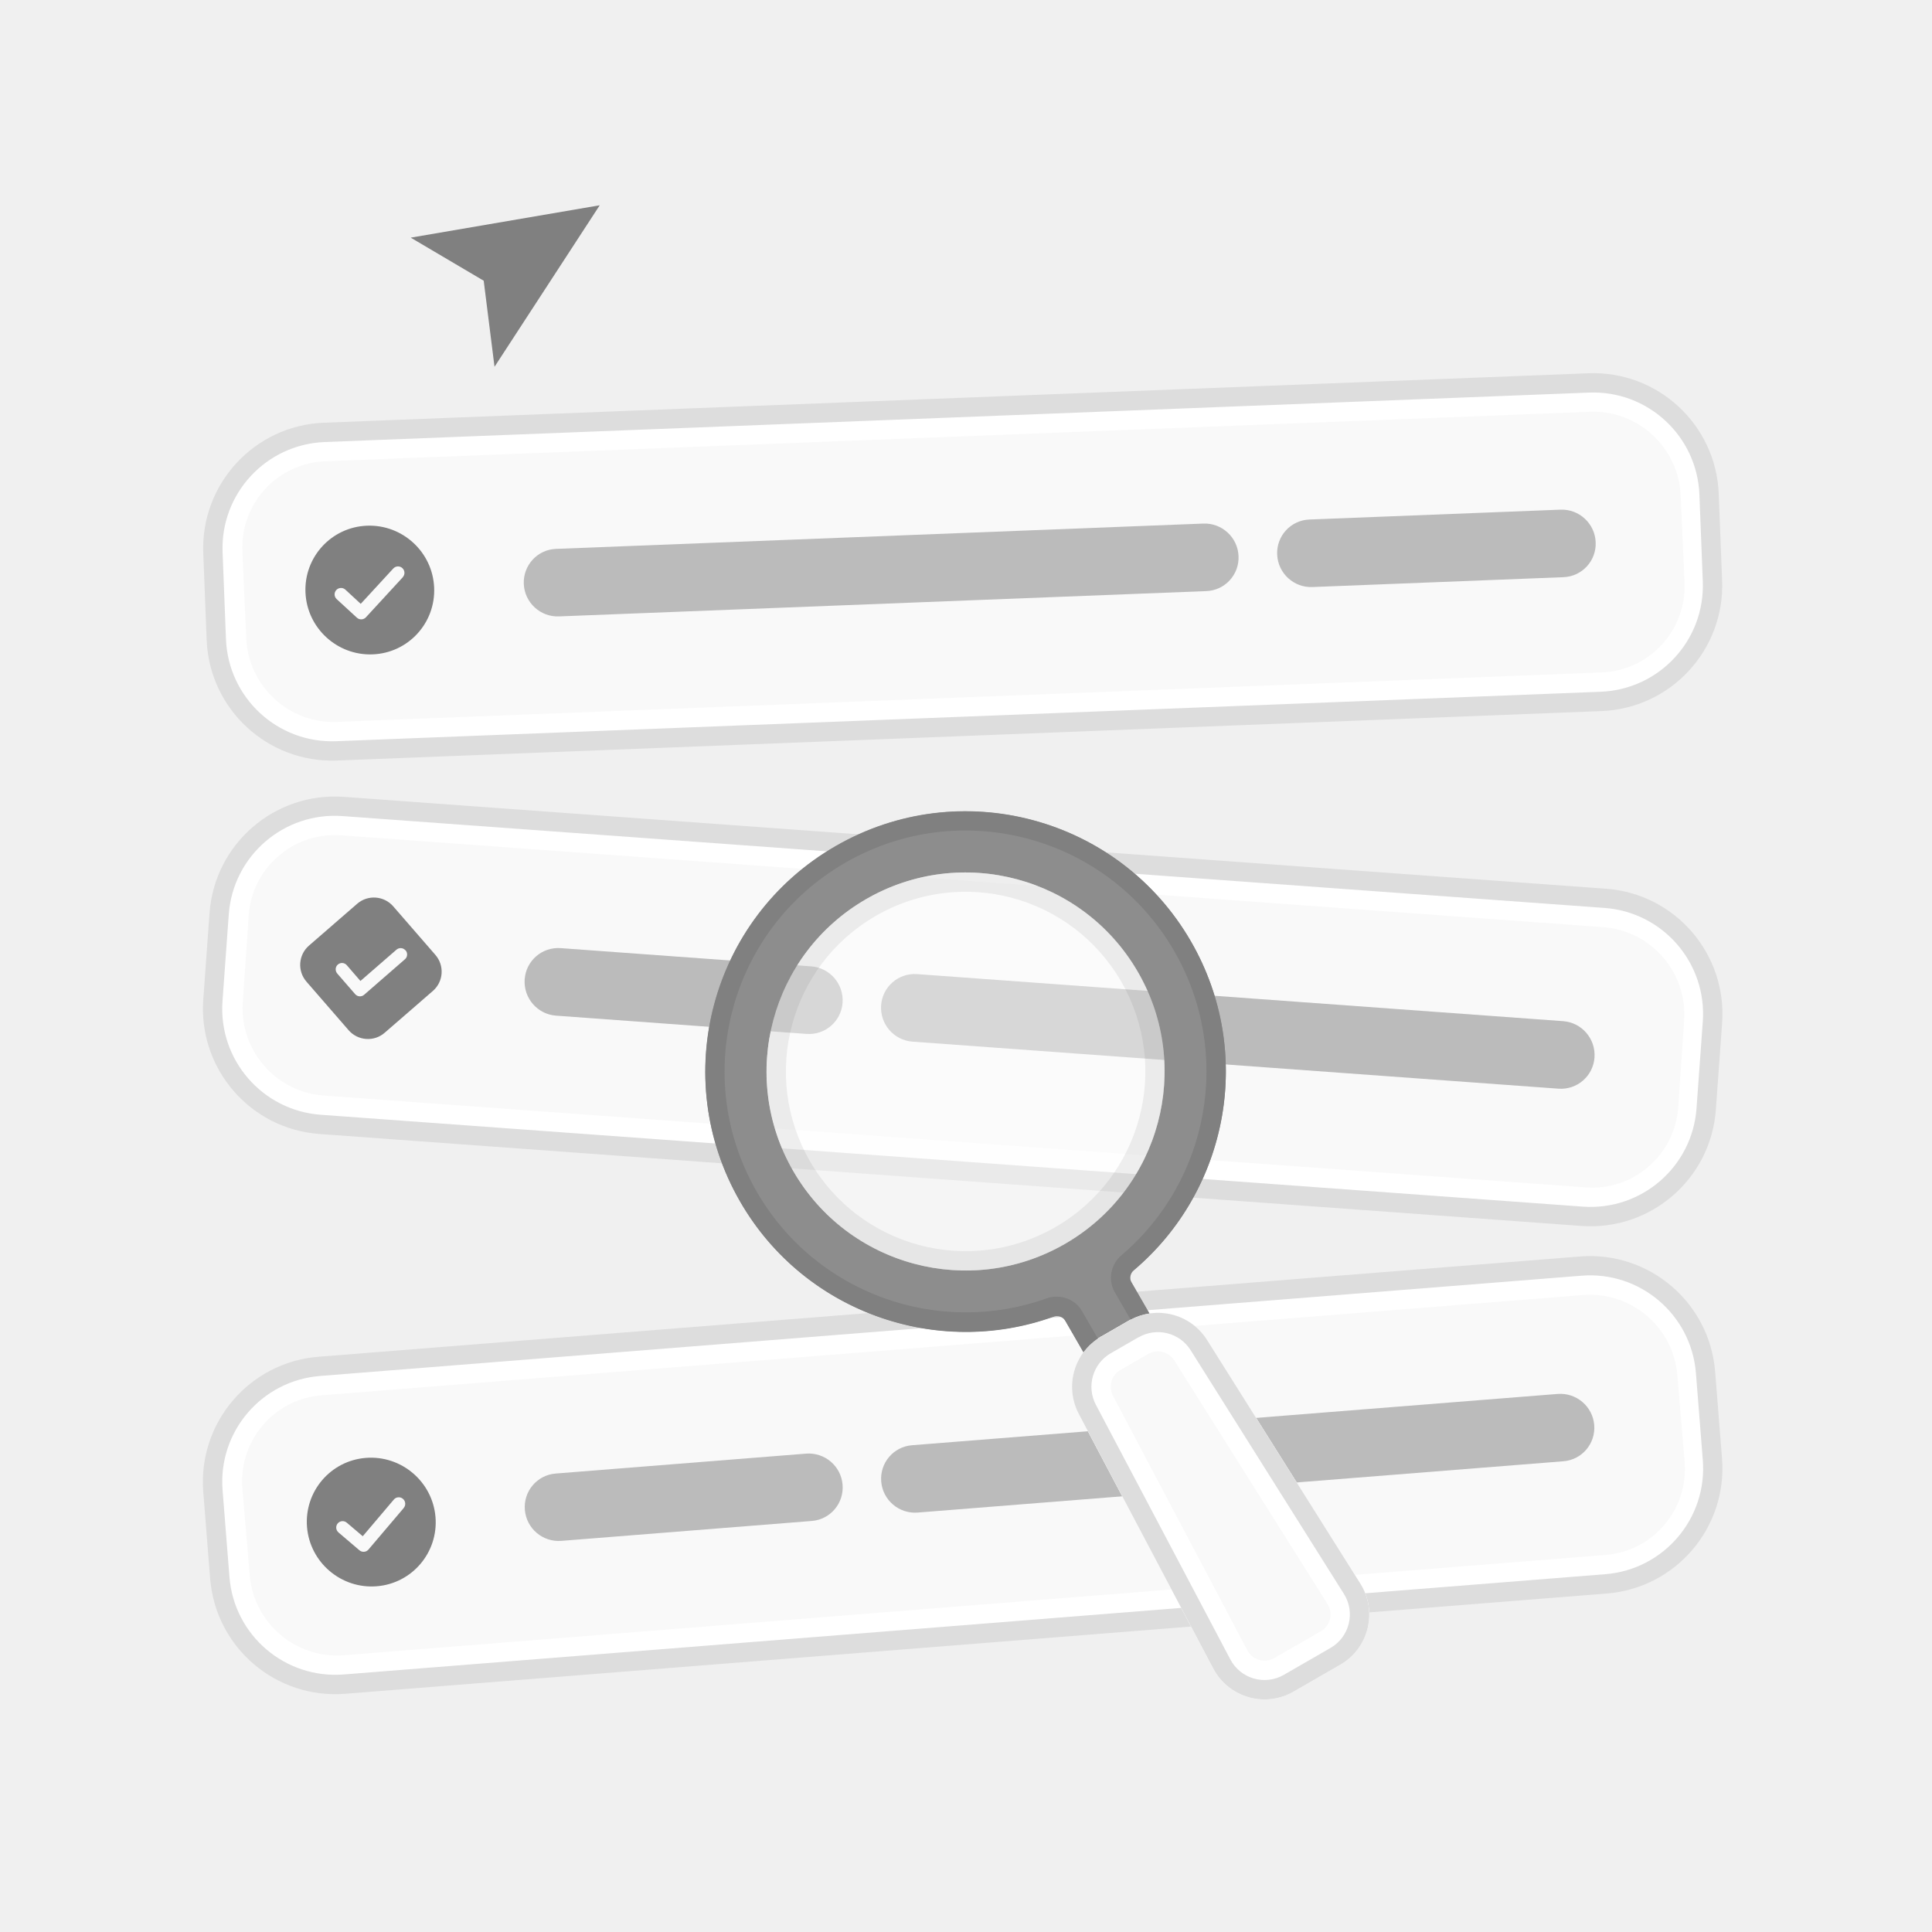
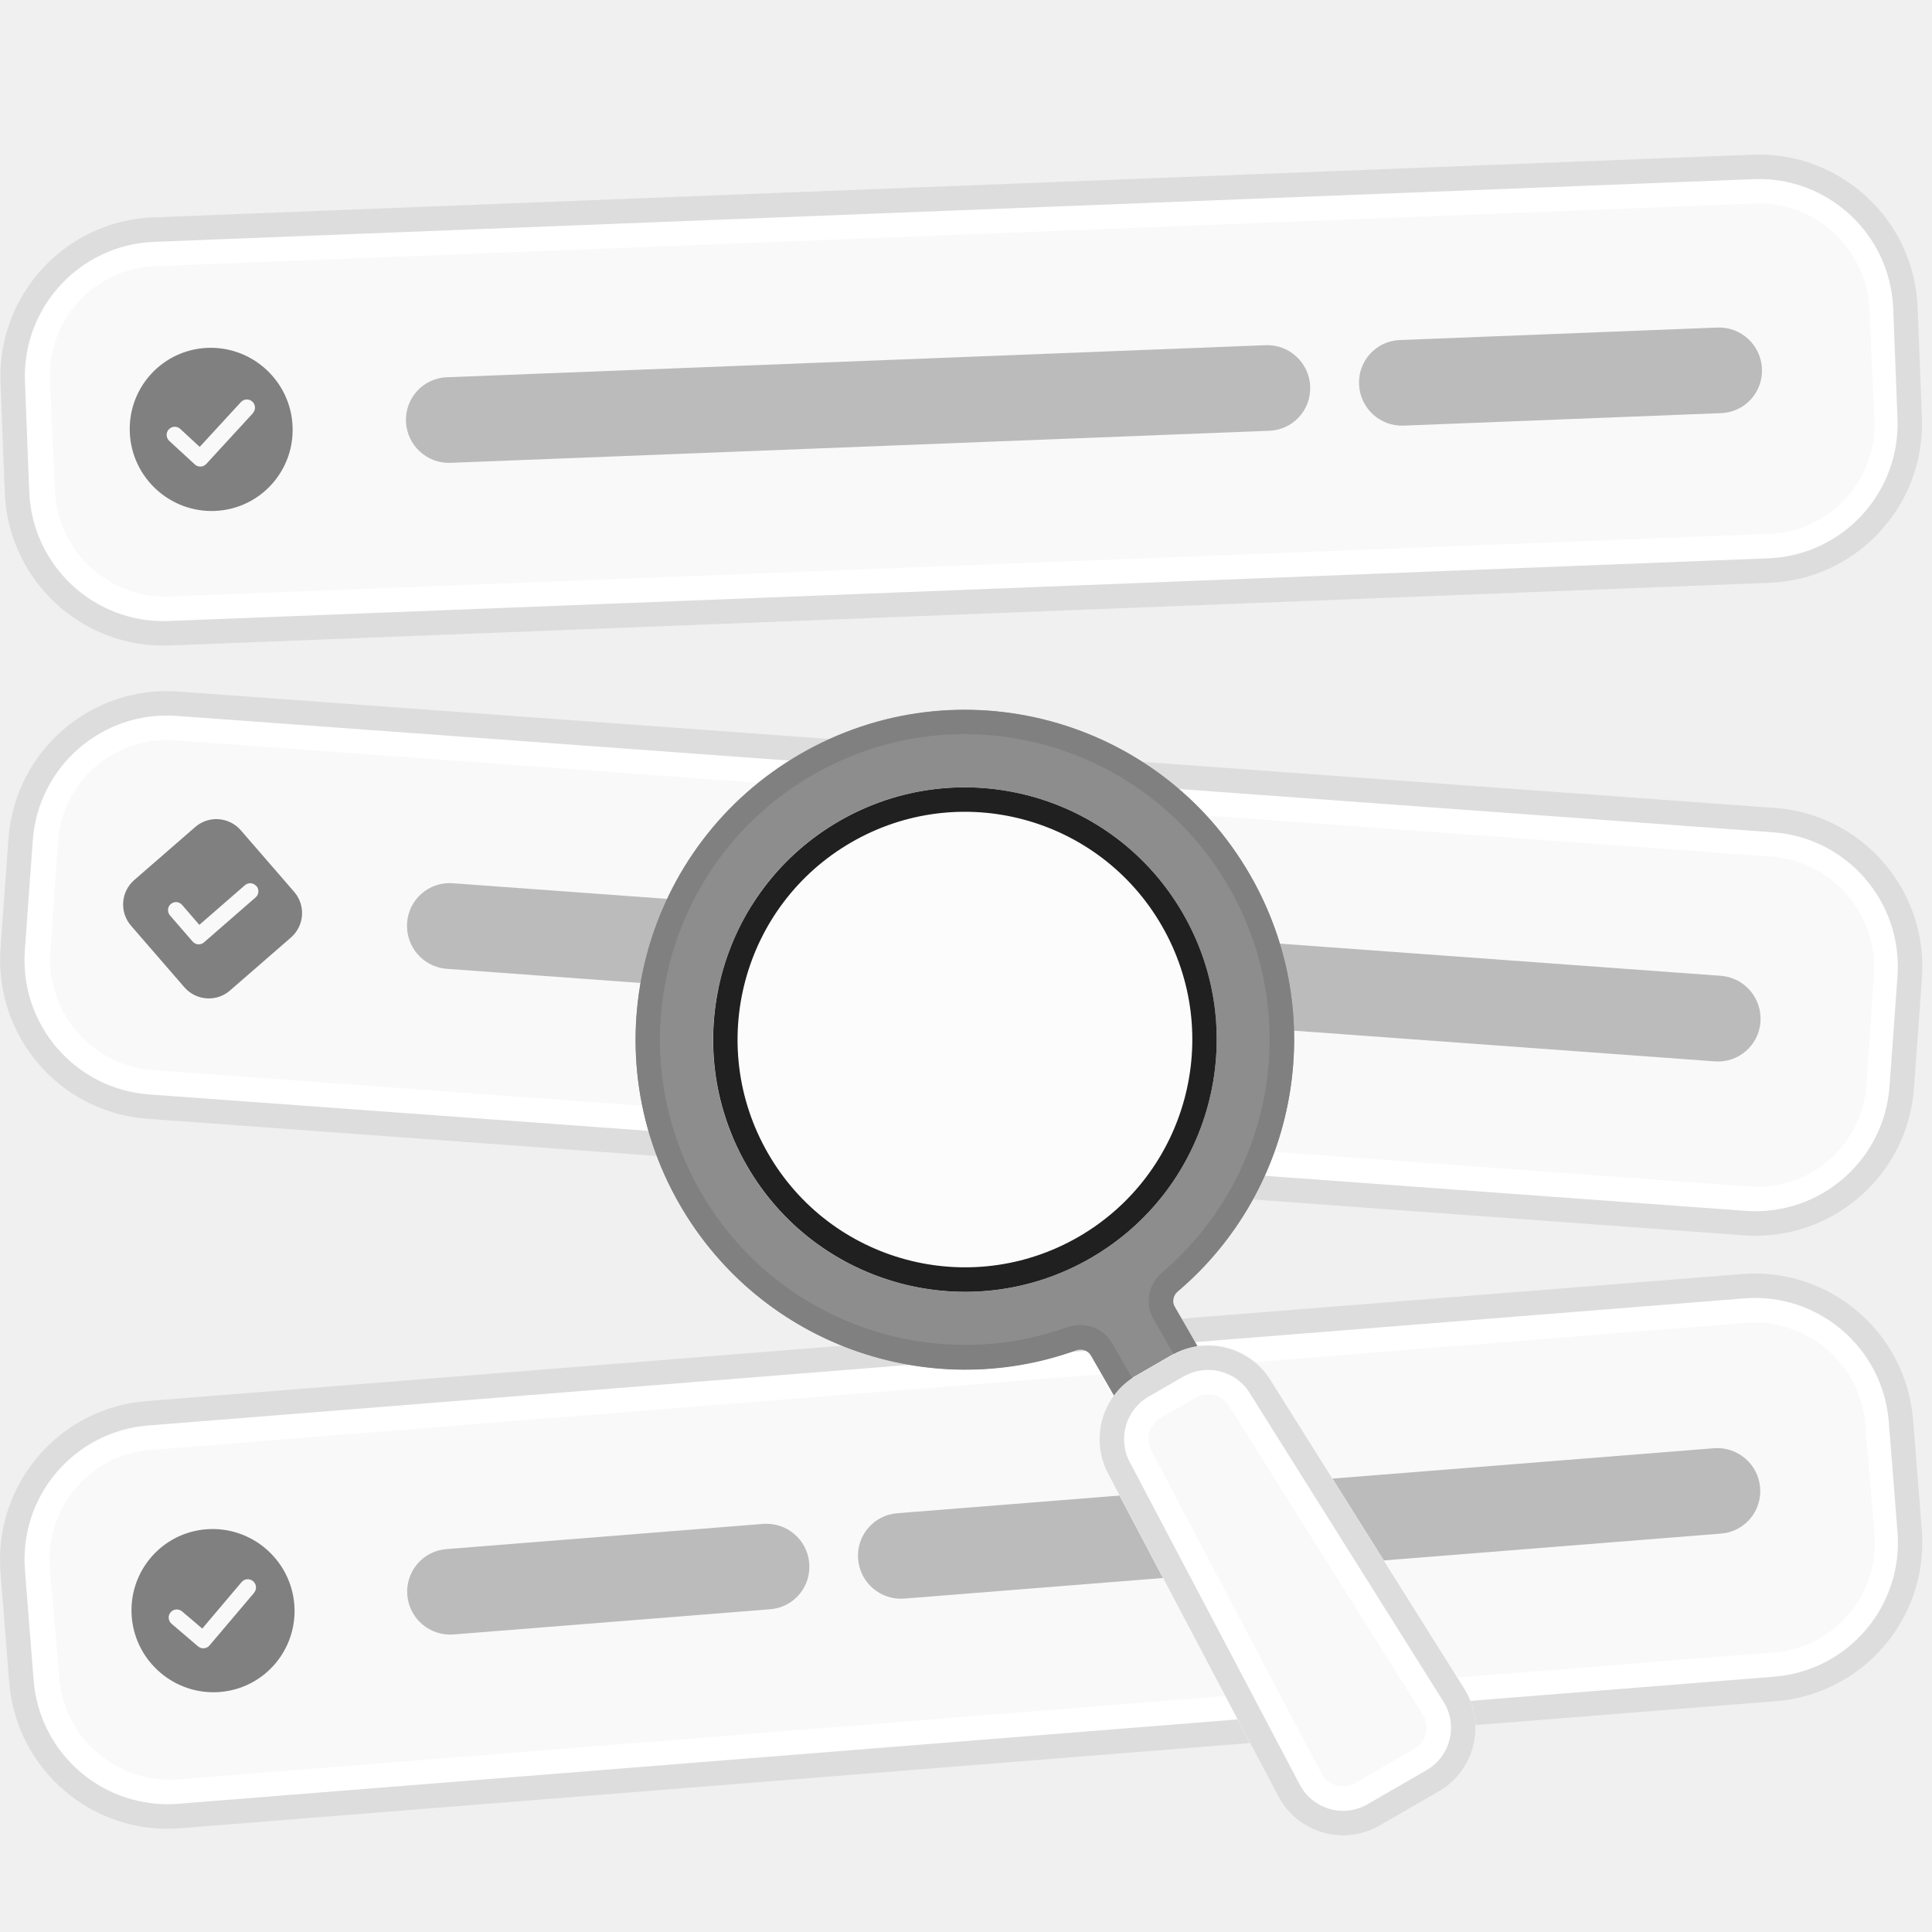
- <svg xmlns="http://www.w3.org/2000/svg" width="160" height="160" viewBox="0 0 160 160" fill="none">
-   <path d="M28.338 67.984L132.858 75.592C137.482 75.928 140.978 79.952 140.666 84.584L140.178 91.768C139.866 96.4 135.858 99.88 131.234 99.536L26.714 91.928C22.09 91.592 18.594 87.568 18.906 82.936L19.394 75.752C19.706 71.12 23.714 67.648 28.338 67.984Z" fill="#F9F9F9" />
-   <path fill-rule="evenodd" clip-rule="evenodd" d="M32.57 75.064C31.802 74.176 30.458 74.08 29.578 74.848L25.586 78.312C24.706 79.08 24.61 80.416 25.386 81.304L28.866 85.312C29.634 86.2 30.978 86.296 31.858 85.528L35.85 82.064C36.73 81.296 36.826 79.96 36.05 79.072L32.57 75.064ZM33.586 78.696C33.778 78.92 33.754 79.256 33.538 79.44L30.154 82.384C29.93 82.576 29.602 82.552 29.41 82.328L27.93 80.624C27.738 80.4 27.762 80.064 27.978 79.88C28.202 79.688 28.53 79.712 28.722 79.936L29.85 81.24L32.834 78.648C33.058 78.456 33.386 78.48 33.578 78.704L33.586 78.696Z" fill="#808080" />
-   <path d="M132.05 87.568C131.946 89.112 130.61 90.272 129.066 90.16L75.57 86.264C74.026 86.152 72.866 84.808 72.97 83.264C73.074 81.72 74.41 80.56 75.954 80.672L129.45 84.568C130.994 84.68 132.154 86.024 132.05 87.568Z" fill="#BBBBBB" />
-   <path d="M69.778 83.032C69.674 84.576 68.338 85.736 66.794 85.624L46.05 84.112C44.506 84 43.346 82.656 43.45 81.112C43.554 79.568 44.89 78.408 46.434 78.52L67.178 80.032C68.722 80.144 69.882 81.488 69.778 83.032Z" fill="#BBBBBB" />
-   <path d="M131.858 100.76C131.626 100.76 131.386 100.752 131.146 100.736L26.626 93.12C21.346 92.736 17.346 88.128 17.706 82.848L18.194 75.664C18.37 73.104 19.53 70.768 21.458 69.088C23.394 67.408 25.874 66.592 28.426 66.776L132.946 74.384C138.218 74.768 142.226 79.376 141.866 84.656L141.378 91.84C141.202 94.4 140.042 96.736 138.114 98.408C136.362 99.928 134.162 100.752 131.858 100.752V100.76ZM27.722 69.16C25.994 69.16 24.354 69.776 23.042 70.912C21.594 72.168 20.722 73.92 20.594 75.832L20.106 83.016C19.834 86.984 22.842 90.44 26.802 90.728L131.322 98.336C133.242 98.48 135.09 97.856 136.538 96.6C137.986 95.344 138.85 93.592 138.986 91.68L139.474 84.496C139.746 80.536 136.738 77.072 132.778 76.784L28.258 69.176C28.082 69.16 27.898 69.16 27.722 69.16Z" fill="white" />
-   <path fill-rule="evenodd" clip-rule="evenodd" d="M17.354 75.608C17.77 69.88 22.754 65.576 28.482 65.992L133.002 73.6C138.73 74.016 143.034 79 142.618 84.728L142.098 91.912C141.682 97.64 136.698 101.944 130.97 101.528L26.45 93.912C20.722 93.496 16.418 88.512 16.834 82.784L17.354 75.6V75.608ZM28.362 67.584C23.514 67.232 19.298 70.872 18.946 75.72L18.426 82.904C18.074 87.752 21.714 91.968 26.562 92.32L131.082 99.928C135.93 100.28 140.146 96.64 140.498 91.792L141.018 84.608C141.37 79.76 137.73 75.544 132.882 75.192L28.362 67.584Z" fill="#DDDDDD" />
-   <path d="M26.898 37.004C26.898 37.002 26.899 37 26.902 37L131.618 32.904C136.25 32.72 140.178 36.336 140.378 40.968L140.698 48.16C140.898 52.792 137.306 56.696 132.674 56.88L27.954 60.984C23.322 61.168 19.394 57.552 19.194 52.92L18.874 45.728C18.674 41.097 22.264 37.194 26.894 37.008C26.896 37.008 26.898 37.006 26.898 37.004V37.004Z" fill="#F9F9F9" />
-   <path fill-rule="evenodd" clip-rule="evenodd" d="M30.858 54.192C33.802 54.08 36.082 51.6 35.954 48.656C35.826 45.712 33.33 43.424 30.394 43.536C27.45 43.648 25.17 46.128 25.298 49.072C25.426 52.016 27.922 54.304 30.858 54.192ZM33.354 47.8C33.554 47.584 33.538 47.248 33.322 47.048C33.106 46.848 32.77 46.864 32.57 47.08L29.874 50.008L28.602 48.832C28.386 48.632 28.05 48.648 27.85 48.864C27.65 49.08 27.666 49.416 27.882 49.616L29.554 51.152C29.77 51.352 30.106 51.336 30.306 51.12L33.362 47.8H33.354Z" fill="#808080" />
-   <path d="M132.146 44.896C132.218 46.44 131.018 47.744 129.474 47.8L108.69 48.616C107.146 48.68 105.834 47.472 105.77 45.928C105.698 44.384 106.898 43.08 108.442 43.024L129.226 42.208C130.77 42.144 132.082 43.352 132.146 44.896Z" fill="#BBBBBB" />
-   <path d="M102.57 46.048C102.642 47.592 101.442 48.896 99.898 48.952L46.298 51.048C44.754 51.112 43.442 49.904 43.378 48.36C43.314 46.816 44.506 45.512 46.05 45.456L99.65 43.36C101.194 43.296 102.506 44.504 102.57 46.048Z" fill="#BBBBBB" />
-   <path d="M27.617 62.184C22.497 62.184 18.218 58.128 17.994 52.968L17.674 45.776C17.561 43.216 18.45 40.768 20.186 38.88C21.922 37 24.282 35.904 26.849 35.8L131.57 31.704C136.874 31.504 141.346 35.632 141.578 40.912L141.897 48.104C142.009 50.664 141.113 53.12 139.385 55C137.649 56.88 135.289 57.976 132.721 58.08L28.002 62.176C27.873 62.176 27.745 62.176 27.617 62.176V62.184ZM26.945 38.2C25.026 38.272 23.25 39.096 21.953 40.504C20.657 41.912 19.985 43.752 20.073 45.672L20.393 52.864C20.57 56.832 23.938 59.952 27.913 59.784L132.633 55.688C134.553 55.616 136.33 54.792 137.626 53.384C138.922 51.976 139.594 50.136 139.506 48.216L139.185 41.024C139.009 37.056 135.642 33.944 131.666 34.104L26.945 38.2Z" fill="white" />
-   <path fill-rule="evenodd" clip-rule="evenodd" d="M16.834 45.808C16.61 40.072 21.082 35.232 26.818 35.008L131.538 30.912C137.282 30.688 142.114 35.16 142.338 40.896L142.618 48.088C142.842 53.824 138.37 58.664 132.634 58.888L27.914 62.984C22.178 63.208 17.338 58.736 17.114 53L16.834 45.808ZM26.882 36.608C22.026 36.8 18.242 40.888 18.434 45.744L18.714 52.936C18.906 57.792 22.994 61.576 27.85 61.384L132.57 57.288C137.426 57.096 141.21 53.008 141.018 48.152L140.738 40.96C140.546 36.104 136.458 32.32 131.602 32.512L26.882 36.608Z" fill="#DDDDDD" />
-   <path d="M26.546 114.352L131.018 106.048C135.642 105.68 139.706 109.128 140.098 113.752L140.706 120.928C141.098 125.552 137.666 129.6 133.042 129.96L28.57 138.264C23.946 138.632 19.882 135.184 19.49 130.56L18.882 123.384C18.49 118.76 21.922 114.712 26.546 114.352Z" fill="#F9F9F9" />
-   <path fill-rule="evenodd" clip-rule="evenodd" d="M31.194 131.368C34.13 131.136 36.306 128.568 36.066 125.632C35.818 122.696 33.234 120.504 30.298 120.736C27.362 120.968 25.186 123.536 25.426 126.472C25.674 129.408 28.258 131.6 31.194 131.368ZM33.434 124.88C33.626 124.656 33.594 124.32 33.37 124.128C33.146 123.936 32.81 123.96 32.618 124.184L30.042 127.224L28.722 126.104C28.498 125.912 28.162 125.936 27.97 126.16C27.778 126.384 27.81 126.72 28.034 126.912L29.762 128.384C29.986 128.576 30.322 128.552 30.514 128.328L33.434 124.888V124.88Z" fill="#808080" />
-   <path d="M132.026 118.008C132.154 119.552 131.01 120.896 129.474 121.016L76.001 125.264C74.457 125.384 73.106 124.24 72.978 122.696C72.85 121.152 73.994 119.808 75.53 119.688L129.002 115.44C130.546 115.32 131.898 116.472 132.026 118.008Z" fill="#BBBBBB" />
-   <path d="M69.778 122.952C69.906 124.496 68.762 125.84 67.226 125.96L46.49 127.608C44.946 127.728 43.594 126.584 43.466 125.04C43.338 123.496 44.482 122.152 46.018 122.032L66.754 120.384C68.298 120.264 69.65 121.408 69.778 122.952Z" fill="#BBBBBB" />
-   <path d="M27.89 139.496C22.938 139.496 18.706 135.68 18.29 130.664L17.682 123.488C17.466 120.928 18.258 118.448 19.914 116.496C21.57 114.544 23.89 113.36 26.45 113.152L130.922 104.848C136.202 104.432 140.85 108.376 141.29 113.648L141.898 120.824C142.114 123.384 141.322 125.864 139.666 127.816C138.01 129.768 135.69 130.952 133.13 131.16L28.658 139.464C28.402 139.488 28.146 139.496 27.89 139.496ZM26.642 115.552C24.722 115.704 22.986 116.592 21.746 118.056C20.506 119.52 19.914 121.376 20.074 123.296L20.682 130.472C21.018 134.432 24.514 137.392 28.474 137.08L132.946 128.776C134.866 128.624 136.602 127.736 137.842 126.272C139.082 124.808 139.674 122.952 139.514 121.032L138.906 113.856C138.57 109.896 135.074 106.944 131.114 107.248L26.642 115.552Z" fill="white" />
-   <path fill-rule="evenodd" clip-rule="evenodd" d="M16.834 123.552C16.378 117.824 20.65 112.816 26.378 112.36L130.85 104.056C136.578 103.6 141.586 107.872 142.042 113.6L142.61 120.776C143.066 126.504 138.794 131.512 133.066 131.968L28.594 140.272C22.866 140.728 17.858 136.456 17.402 130.728L16.834 123.552ZM26.506 113.952C21.658 114.336 18.042 118.576 18.434 123.424L19.002 130.6C19.386 135.448 23.626 139.056 28.474 138.672L132.946 130.368C137.794 129.984 141.41 125.744 141.018 120.896L140.45 113.72C140.066 108.872 135.826 105.256 130.978 105.648L26.506 113.952Z" fill="#DDDDDD" />
-   <path d="M34.018 19.68L49.666 17L40.954 30.376L40.058 23.248L34.026 19.688L34.018 19.68Z" fill="#808080" />
-   <path fill-rule="evenodd" clip-rule="evenodd" d="M93.37 105.616C101.61 99.088 104.042 87.336 98.626 77.96C92.674 67.648 79.49 64.12 69.186 70.072C58.873 76.024 55.346 89.208 61.297 99.512C66.713 108.888 78.106 112.656 87.882 108.784L92.874 117.432L98.362 114.264L93.37 105.616ZM94.234 80.496C98.785 88.376 96.082 98.456 88.201 103.008C80.322 107.56 70.242 104.856 65.689 96.976C61.138 89.096 63.842 79.016 71.722 74.464C79.602 69.912 89.681 72.616 94.234 80.496Z" fill="#8D8D8D" />
-   <g opacity="0.65">
-     <path opacity="0.65" d="M94.242 80.496C98.793 88.376 96.09 98.456 88.21 103.008C80.329 107.56 70.249 104.856 65.698 96.976C61.145 89.096 63.849 79.016 71.73 74.464C79.609 69.912 89.689 72.616 94.242 80.496Z" fill="#FCFCFC" />
-   </g>
-   <g opacity="0.65">
-     <g opacity="0.11">
-       <path fill-rule="evenodd" clip-rule="evenodd" d="M87.409 101.624C94.529 97.512 96.969 88.416 92.858 81.296C88.746 74.176 79.65 71.736 72.529 75.848C65.409 79.96 62.969 89.056 67.082 96.176C71.194 103.296 80.29 105.728 87.409 101.624ZM88.21 103.008C96.09 98.456 98.793 88.376 94.242 80.496C89.689 72.616 79.609 69.912 71.73 74.464C63.849 79.016 61.145 89.096 65.698 96.976C70.249 104.856 80.329 107.56 88.21 103.008Z" fill="black" fill-opacity="0.875" />
-     </g>
-   </g>
-   <path d="M89.338 117.088C88.138 114.808 88.945 111.984 91.186 110.688L93.49 109.36C95.722 108.072 98.578 108.776 99.954 110.96L112.649 131.144C114.097 133.448 113.346 136.496 110.986 137.856L107.114 140.088C104.754 141.448 101.738 140.584 100.466 138.168L89.329 117.08L89.338 117.088Z" fill="#F9F9F9" />
-   <path fill-rule="evenodd" clip-rule="evenodd" d="M95.09 112.128L92.786 113.456C92.042 113.888 91.77 114.824 92.17 115.592L103.306 136.68C103.73 137.48 104.738 137.768 105.522 137.32L109.394 135.088C110.178 134.632 110.434 133.616 109.946 132.848L97.25 112.664C96.794 111.936 95.842 111.704 95.098 112.128H95.09ZM91.186 110.688C88.954 111.976 88.138 114.808 89.338 117.088L100.474 138.176C101.746 140.584 104.762 141.456 107.122 140.096L110.994 137.864C113.354 136.504 114.106 133.456 112.658 131.152L99.962 110.968C98.586 108.784 95.73 108.08 93.498 109.368L91.194 110.696L91.186 110.688Z" fill="white" />
-   <path fill-rule="evenodd" clip-rule="evenodd" d="M90.922 110.856L89.61 108.584C89.01 107.544 87.762 107.144 86.69 107.52C77.778 110.72 67.586 107.192 62.682 98.712C57.17 89.168 60.442 76.968 69.986 71.456C79.53 65.944 91.73 69.216 97.242 78.76C102.138 87.248 100.098 97.84 92.866 103.96C92.002 104.696 91.722 105.976 92.322 107.016L93.634 109.288C94.13 109.024 94.658 108.856 95.186 108.776L93.714 106.224C93.514 105.88 93.602 105.448 93.906 105.192C101.714 98.584 103.922 87.144 98.634 77.976C92.682 67.664 79.498 64.136 69.194 70.088C58.882 76.04 55.354 89.224 61.306 99.528C66.602 108.696 77.618 112.504 87.242 109.048C87.618 108.912 88.034 109.056 88.234 109.4L89.738 112.008C90.058 111.576 90.458 111.192 90.93 110.872L90.922 110.856Z" fill="#808080" />
-   <path fill-rule="evenodd" clip-rule="evenodd" d="M94.29 110.744L91.986 112.072C90.498 112.928 89.954 114.816 90.754 116.336L101.89 137.424C102.738 139.032 104.746 139.608 106.322 138.704L110.194 136.472C111.762 135.56 112.266 133.536 111.298 132L98.602 111.816C97.69 110.36 95.786 109.888 94.29 110.752V110.744ZM91.186 110.688C88.954 111.976 88.138 114.8 89.338 117.088L100.474 138.176C101.746 140.584 104.762 141.456 107.122 140.096L110.994 137.864C113.354 136.504 114.106 133.456 112.658 131.152L99.962 110.968C98.586 108.784 95.73 108.08 93.498 109.368L91.194 110.696L91.186 110.688Z" fill="#DDDDDD" />
+ <svg xmlns="http://www.w3.org/2000/svg" width="200" height="200" viewBox="0 0 200 200" fill="none">
+   <path d="M18.244 74.742L183.523 86.795C190.834 87.327 196.363 93.702 195.869 101.04L195.098 112.421C194.604 119.759 188.266 125.272 180.954 124.727L15.676 112.674C8.364 112.142 2.836 105.767 3.329 98.429L4.101 87.048C4.594 79.71 10.932 74.21 18.244 74.742Z" fill="#F9F9F9" />
+   <path fill-rule="evenodd" clip-rule="evenodd" d="M24.936 85.958C23.722 84.552 21.597 84.399 20.205 85.616L13.893 91.104C12.501 92.32 12.349 94.437 13.576 95.844L19.079 102.193C20.294 103.6 22.419 103.752 23.81 102.535L30.123 97.048C31.515 95.831 31.666 93.715 30.439 92.308L24.936 85.958ZM26.543 91.712C26.846 92.067 26.809 92.599 26.467 92.891L21.116 97.555C20.762 97.859 20.243 97.821 19.939 97.466L17.599 94.766C17.296 94.412 17.333 93.879 17.675 93.588C18.029 93.284 18.548 93.322 18.852 93.677L20.635 95.742L25.354 91.636C25.708 91.332 26.227 91.37 26.53 91.725L26.543 91.712Z" fill="#808080" />
+   <path d="M182.245 105.767C182.08 108.213 179.968 110.051 177.526 109.873L92.933 103.701C90.491 103.524 88.657 101.395 88.821 98.948C88.986 96.502 91.098 94.665 93.54 94.842L178.133 101.014C180.575 101.192 182.409 103.321 182.245 105.767Z" fill="#BBBBBB" />
+   <path d="M83.773 98.581C83.609 101.027 81.496 102.865 79.055 102.687L46.252 100.292C43.811 100.114 41.977 97.985 42.141 95.539C42.305 93.093 44.418 91.256 46.859 91.433L79.662 93.828C82.104 94.006 83.938 96.135 83.773 98.581Z" fill="#BBBBBB" />
+   <path d="M181.941 126.666C181.574 126.666 181.195 126.653 180.815 126.628L15.537 114.563C7.187 113.954 0.862 106.654 1.431 98.29L2.203 86.909C2.481 82.853 4.316 79.153 7.365 76.491C10.426 73.83 14.348 72.537 18.383 72.829L183.662 84.881C191.998 85.49 198.336 92.79 197.767 101.154L196.995 112.535C196.717 116.59 194.883 120.291 191.834 122.94C189.063 125.348 185.585 126.653 181.941 126.653V126.666ZM17.27 76.605C14.537 76.605 11.944 77.581 9.869 79.381C7.58 81.371 6.201 84.146 5.998 87.175L5.227 98.556C4.797 104.842 9.553 110.317 15.815 110.773L181.094 122.826C184.13 123.054 187.052 122.065 189.342 120.076C191.631 118.086 192.998 115.31 193.213 112.281L193.984 100.901C194.415 94.627 189.658 89.139 183.396 88.683L18.117 76.631C17.839 76.605 17.548 76.605 17.27 76.605Z" fill="white" />
+   <path fill-rule="evenodd" clip-rule="evenodd" d="M0.875 86.82C1.533 77.746 9.414 70.927 18.472 71.586L183.75 83.639C192.808 84.298 199.614 92.194 198.956 101.268L198.134 112.649C197.476 121.723 189.595 128.541 180.537 127.882L15.259 115.817C6.201 115.158 -0.605 107.263 0.053 98.188L0.875 86.807V86.82ZM18.282 74.109C10.616 73.551 3.949 79.317 3.393 86.998L2.571 98.378C2.014 106.059 7.77 112.738 15.436 113.295L180.714 125.348C188.38 125.905 195.047 120.139 195.604 112.459L196.426 101.078C196.983 93.398 191.227 86.719 183.56 86.161L18.282 74.109Z" fill="#DDDDDD" />
+   <path d="M15.967 25.663C15.967 25.66 15.97 25.657 15.973 25.657L181.562 19.168C188.886 18.877 195.098 24.605 195.414 31.943L195.92 43.337C196.236 50.675 190.556 56.86 183.232 57.151L17.637 63.653C10.312 63.944 4.101 58.216 3.785 50.878L3.279 39.484C2.962 32.148 8.639 25.965 15.961 25.67C15.964 25.67 15.967 25.667 15.967 25.663Z" fill="#F9F9F9" />
+   <path fill-rule="evenodd" clip-rule="evenodd" d="M22.229 52.893C26.884 52.715 30.49 48.786 30.287 44.123C30.085 39.459 26.138 35.834 21.495 36.011C16.84 36.189 13.234 40.118 13.437 44.782C13.639 49.446 17.586 53.07 22.229 52.893ZM26.176 42.767C26.492 42.424 26.467 41.892 26.125 41.575C25.784 41.258 25.252 41.284 24.936 41.626L20.673 46.264L18.661 44.401C18.32 44.085 17.788 44.11 17.472 44.452C17.156 44.794 17.181 45.327 17.523 45.643L20.167 48.077C20.508 48.394 21.04 48.368 21.356 48.026L26.188 42.767H26.176Z" fill="#808080" />
+   <path d="M182.397 38.166C182.51 40.612 180.613 42.678 178.171 42.767L145.306 44.06C142.864 44.161 140.789 42.247 140.688 39.801C140.574 37.355 142.472 35.289 144.913 35.201L177.779 33.908C180.221 33.807 182.295 35.72 182.397 38.166Z" fill="#BBBBBB" />
+   <path d="M135.628 39.991C135.742 42.437 133.844 44.503 131.403 44.592L46.645 47.912C44.203 48.014 42.128 46.1 42.027 43.654C41.926 41.208 43.811 39.142 46.252 39.053L131.01 35.733C133.452 35.632 135.527 37.545 135.628 39.991Z" fill="#BBBBBB" />
+   <path d="M17.105 65.554C9.009 65.554 2.241 59.128 1.887 50.954L1.381 39.56C1.204 35.505 2.608 31.627 5.353 28.636C8.098 25.657 11.83 23.921 15.891 23.756L181.486 17.267C189.873 16.951 196.945 23.49 197.312 31.855L197.816 43.248C197.993 47.304 196.576 51.195 193.844 54.173C191.099 57.151 187.367 58.888 183.306 59.052L17.712 65.541C17.51 65.541 17.308 65.541 17.105 65.541V65.554ZM16.043 27.558C13.007 27.672 10.198 28.978 8.149 31.208C6.099 33.439 5.037 36.354 5.176 39.395L5.682 50.789C5.96 57.075 11.286 62.018 17.573 61.752L183.167 55.263C186.203 55.149 189.013 53.843 191.062 51.613C193.112 49.382 194.174 46.467 194.035 43.426L193.527 32.032C193.249 25.746 187.925 20.816 181.638 21.07L16.043 27.558Z" fill="white" />
+   <path fill-rule="evenodd" clip-rule="evenodd" d="M0.053 39.611C-0.301 30.524 6.77 22.857 15.841 22.502L181.435 16.013C190.518 15.658 198.159 22.742 198.513 31.829L198.956 43.223C199.31 52.31 192.239 59.977 183.168 60.332L17.574 66.821C8.503 67.176 0.85 60.092 0.496 51.005L0.053 39.611ZM15.942 25.036C8.263 25.34 2.279 31.817 2.583 39.51L3.026 50.903C3.329 58.596 9.794 64.591 17.472 64.286L183.067 57.798C190.746 57.493 196.73 51.017 196.426 43.324L195.983 31.931C195.68 24.238 189.215 18.243 181.536 18.547L15.942 25.036Z" fill="#DDDDDD" />
+   <path d="M15.41 148.198L180.613 135.043C187.925 134.46 194.351 139.922 194.971 147.248L195.933 158.616C196.552 165.941 191.125 172.354 183.814 172.924L18.611 186.08C11.299 186.663 4.872 181.2 4.253 173.875L3.291 162.507C2.671 155.181 8.098 148.769 15.41 148.198Z" fill="#F9F9F9" />
+   <path fill-rule="evenodd" clip-rule="evenodd" d="M22.76 175.155C27.403 174.787 30.844 170.719 30.465 166.068C30.072 161.417 25.986 157.944 21.344 158.312C16.701 158.679 13.26 162.747 13.639 167.399C14.032 172.05 18.118 175.522 22.76 175.155ZM26.303 164.877C26.606 164.522 26.556 163.989 26.201 163.685C25.847 163.381 25.316 163.419 25.012 163.774L20.939 168.59L18.852 166.816C18.497 166.512 17.966 166.55 17.662 166.904C17.359 167.259 17.409 167.792 17.764 168.096L20.496 170.428C20.85 170.732 21.382 170.694 21.685 170.339L26.303 164.889V164.877Z" fill="#808080" />
+   <path d="M182.207 153.99C182.409 156.436 180.6 158.565 178.171 158.755L93.615 165.485C91.174 165.675 89.036 163.863 88.833 161.417C88.631 158.971 90.44 156.842 92.869 156.651L177.425 149.922C179.867 149.732 182.004 151.557 182.207 153.99Z" fill="#BBBBBB" />
+   <path d="M83.773 161.822C83.976 164.268 82.167 166.397 79.738 166.588L46.948 169.198C44.507 169.388 42.369 167.576 42.166 165.13C41.964 162.684 43.773 160.555 46.202 160.365L78.992 157.754C81.433 157.564 83.571 159.376 83.773 161.822Z" fill="#BBBBBB" />
+   <path d="M17.536 188.031C9.705 188.031 3.013 181.986 2.355 174.04L1.394 162.671C1.052 158.616 2.305 154.687 4.923 151.595C7.542 148.502 11.211 146.627 15.259 146.297L180.461 133.142C188.81 132.483 196.16 138.731 196.856 147.083L197.818 158.451C198.159 162.507 196.907 166.435 194.288 169.528C191.669 172.62 188.001 174.496 183.953 174.825L18.75 187.981C18.346 188.019 17.941 188.031 17.536 188.031ZM15.562 150.099C12.526 150.34 9.781 151.747 7.82 154.066C5.86 156.385 4.923 159.326 5.176 162.367L6.138 173.735C6.669 180.009 12.197 184.698 18.459 184.204L183.662 171.049C186.698 170.808 189.443 169.401 191.404 167.082C193.365 164.763 194.301 161.822 194.048 158.781L193.086 147.412C192.555 141.139 187.027 136.462 180.765 136.944L15.562 150.099Z" fill="white" />
+   <path fill-rule="evenodd" clip-rule="evenodd" d="M0.053 162.773C-0.668 153.699 6.087 145.765 15.145 145.042L180.347 131.887C189.405 131.165 197.324 137.933 198.045 147.007L198.943 158.375C199.664 167.449 192.909 175.383 183.851 176.105L18.649 189.261C9.591 189.983 1.672 183.215 0.951 174.141L0.053 162.773ZM15.347 147.565C7.681 148.173 1.963 154.89 2.583 162.57L3.481 173.938C4.088 181.618 10.793 187.334 18.459 186.726L183.662 173.571C191.328 172.962 197.046 166.245 196.426 158.565L195.528 147.197C194.921 139.517 188.216 133.788 180.55 134.409L15.347 147.565Z" fill="#DDDDDD" />
+   <path fill-rule="evenodd" clip-rule="evenodd" d="M121.079 134.359C134.11 124.017 137.956 105.399 129.391 90.546C119.979 74.21 99.131 68.621 82.837 78.05C66.531 87.479 60.952 108.365 70.364 124.689C78.928 139.542 96.942 145.511 112.401 139.377L120.295 153.078L128.973 148.059L121.079 134.359ZM122.445 94.564C129.644 107.047 125.368 123.016 112.907 130.227C100.446 137.438 84.507 133.155 77.309 120.671C70.111 108.188 74.386 92.219 86.847 85.008C99.308 77.796 115.247 82.08 122.445 94.564Z" fill="#8D8D8D" />
+   <path d="M122.458 94.564C129.656 107.047 125.38 123.016 112.92 130.227C100.459 137.438 84.519 133.155 77.321 120.671C70.123 108.188 74.399 92.219 86.86 85.008C99.32 77.796 115.26 82.08 122.458 94.564Z" fill="#FCFCFC" />
+   <path fill-rule="evenodd" clip-rule="evenodd" d="M111.655 128.035C122.913 121.52 126.772 107.11 120.27 95.831C113.767 84.552 99.384 80.686 88.125 87.2C76.866 93.715 73.007 108.124 79.51 119.404C86.012 130.683 100.396 134.536 111.655 128.035ZM112.92 130.227C125.38 123.016 129.656 107.047 122.458 94.564C115.26 82.08 99.32 77.796 86.86 85.008C74.399 92.219 70.123 108.188 77.321 120.671C84.519 133.155 100.459 137.438 112.92 130.227Z" fill="black" fill-opacity="0.875" />
+   <path d="M114.703 152.533C112.806 148.921 114.083 144.447 117.626 142.394L121.269 140.29C124.798 138.249 129.315 139.365 131.49 142.825L151.566 174.8C153.856 178.45 152.668 183.279 148.936 185.433L142.813 188.969C139.082 191.124 134.312 189.755 132.301 185.927L114.691 152.52L114.703 152.533Z" fill="#F9F9F9" />
+   <path fill-rule="evenodd" clip-rule="evenodd" d="M123.799 144.675L120.156 146.779C118.98 147.463 118.55 148.946 119.182 150.163L136.792 183.57C137.462 184.838 139.056 185.294 140.296 184.584L146.419 181.048C147.659 180.326 148.063 178.716 147.292 177.5L127.215 145.524C126.494 144.371 124.989 144.003 123.812 144.675H123.799ZM117.626 142.394C114.096 144.434 112.806 148.921 114.703 152.533L132.314 185.94C134.325 189.755 139.094 191.136 142.826 188.982L148.949 185.446C152.681 183.291 153.87 178.463 151.58 174.813L131.504 142.837C129.328 139.377 124.812 138.262 121.282 140.303L117.639 142.406L117.626 142.394Z" fill="white" />
+   <path fill-rule="evenodd" clip-rule="evenodd" d="M117.209 142.66L115.134 139.061C114.185 137.413 112.212 136.779 110.517 137.375C96.424 142.444 80.307 136.855 72.553 123.421C63.836 108.302 69.01 88.974 84.102 80.242C99.194 71.51 118.486 76.694 127.202 91.813C134.945 105.26 131.719 122.04 120.283 131.735C118.916 132.901 118.474 134.929 119.422 136.577L121.497 140.176C122.281 139.758 123.116 139.491 123.951 139.365L121.624 135.322C121.307 134.777 121.447 134.093 121.927 133.687C134.274 123.218 137.766 105.095 129.404 90.571C119.992 74.235 99.144 68.646 82.85 78.075C66.544 87.504 60.965 108.39 70.377 124.714C78.751 139.238 96.171 145.271 111.389 139.796C111.984 139.58 112.642 139.808 112.958 140.353L115.336 144.485C115.842 143.8 116.475 143.192 117.221 142.685L117.209 142.66Z" fill="#808080" />
+   <path fill-rule="evenodd" clip-rule="evenodd" d="M122.534 142.482L118.891 144.586C116.538 145.942 115.678 148.933 116.943 151.341L134.553 184.749C135.894 187.296 139.069 188.209 141.561 186.777L147.684 183.241C150.163 181.796 150.96 178.589 149.43 176.156L129.353 144.181C127.911 141.874 124.9 141.126 122.534 142.495V142.482ZM117.626 142.394C114.096 144.434 112.806 148.908 114.703 152.533L132.314 185.94C134.325 189.755 139.094 191.136 142.826 188.982L148.949 185.446C152.681 183.291 153.87 178.463 151.58 174.813L131.504 142.837C129.328 139.377 124.812 138.262 121.282 140.303L117.639 142.406L117.626 142.394Z" fill="#DDDDDD" />
</svg>
